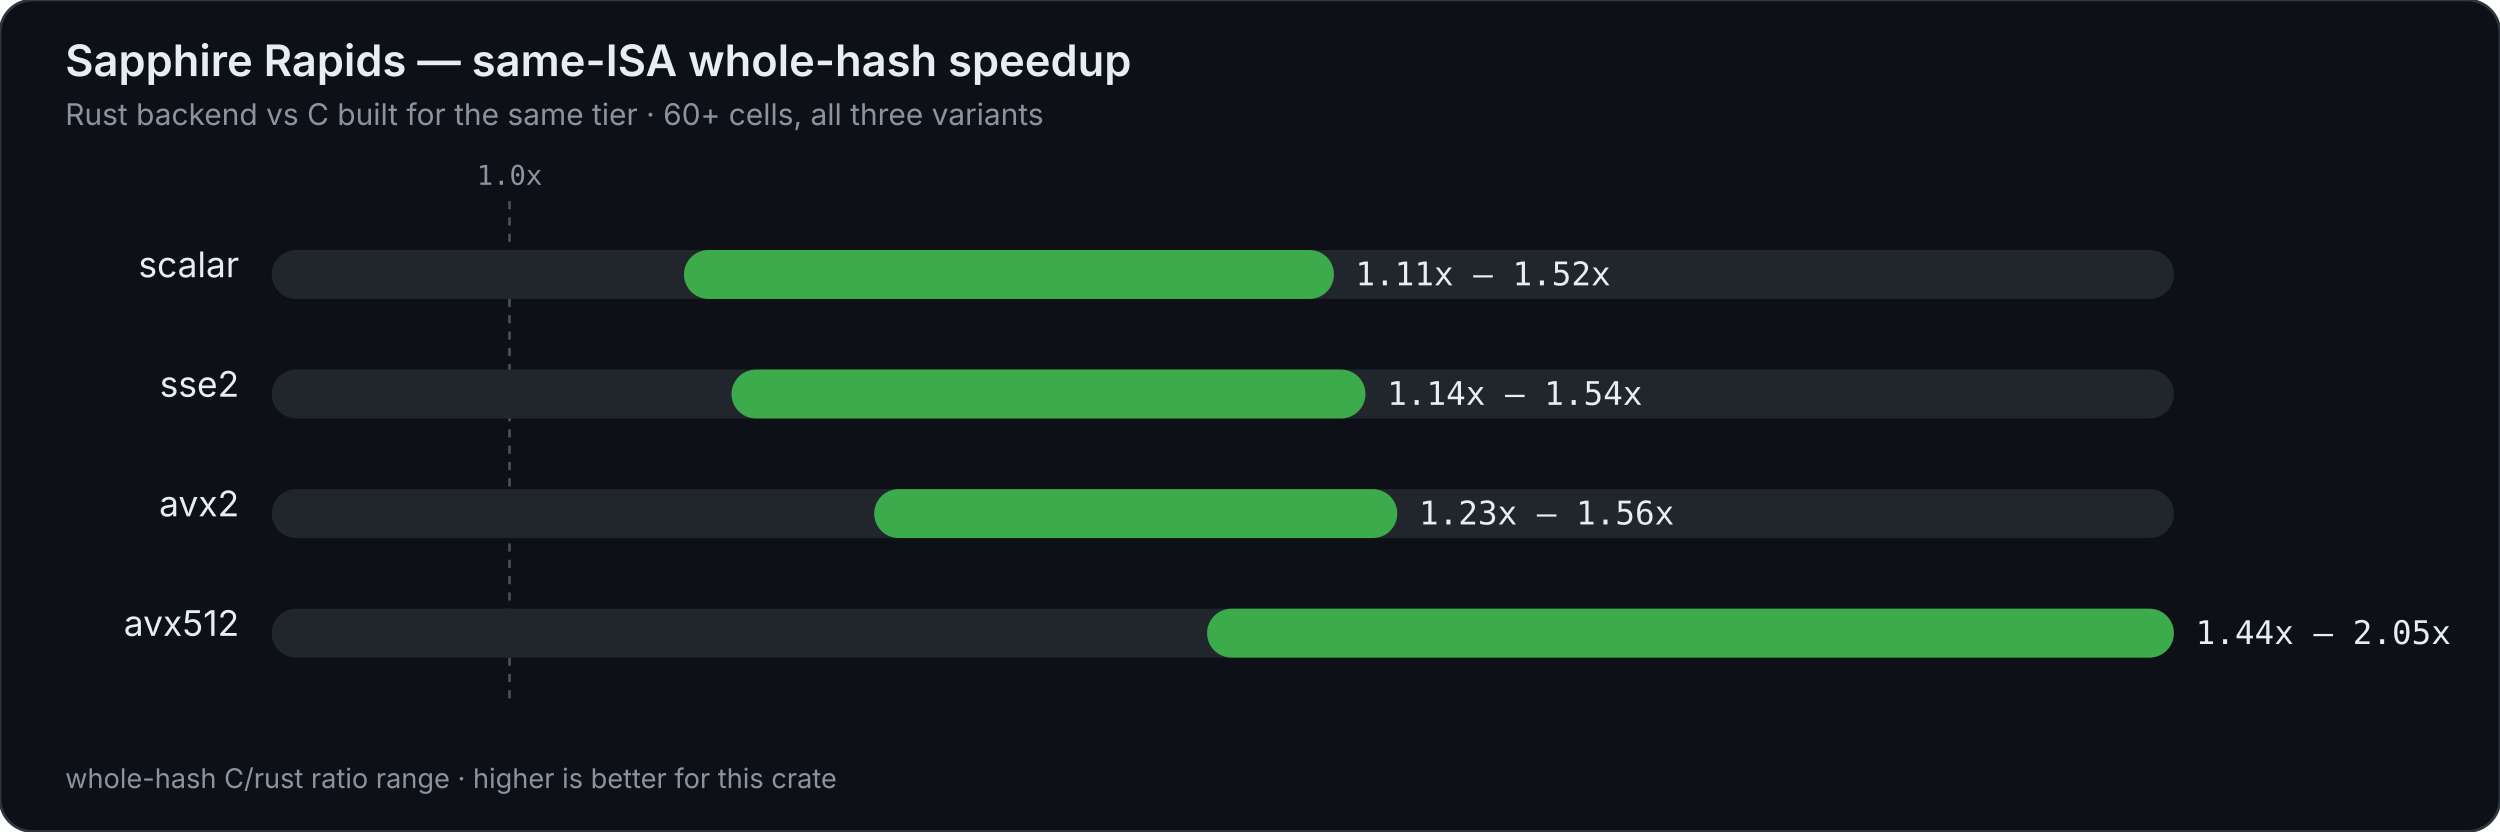
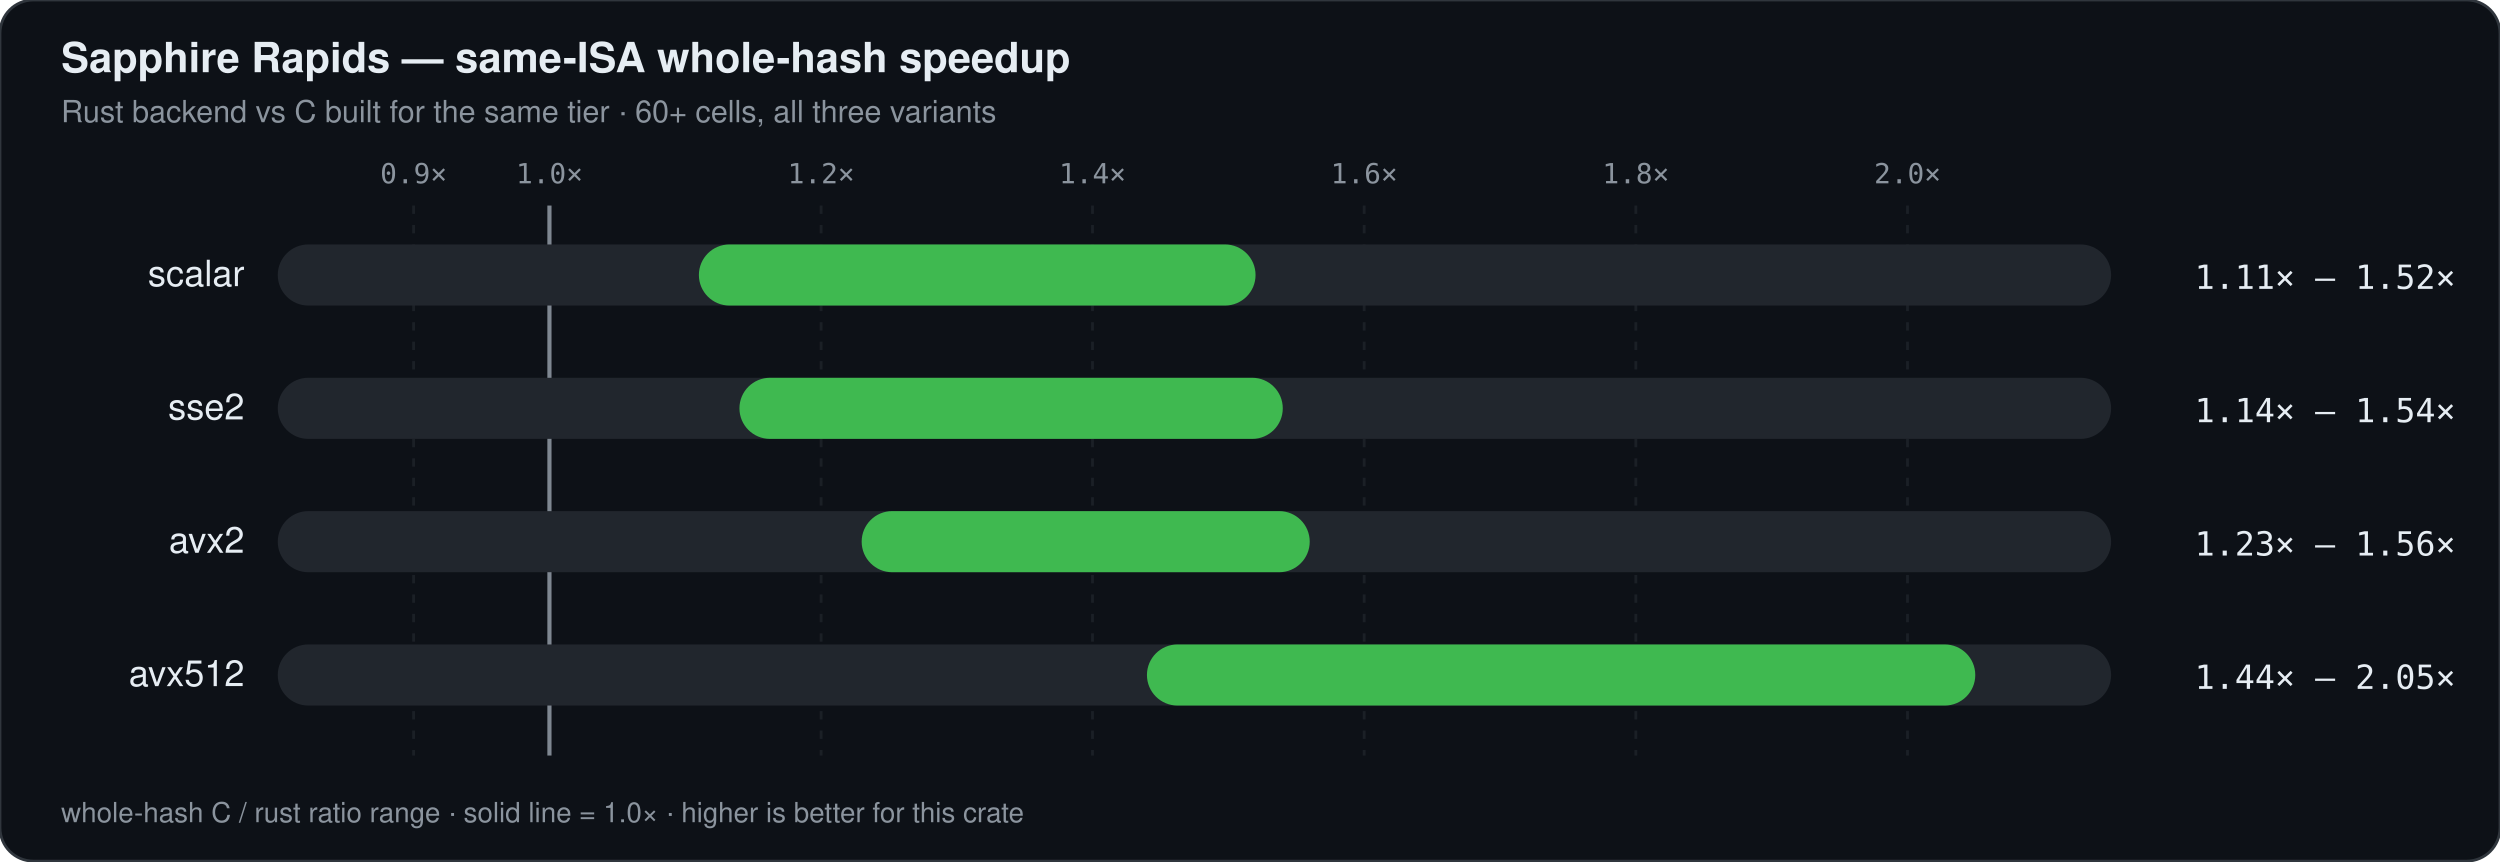
- <svg xmlns="http://www.w3.org/2000/svg" width="920" height="306" viewBox="0 0 920 306" role="img" aria-label="Sapphire Rapids — same-ISA whole-hash speedup">
-   <defs>
-     <style>
-       .bar {
-         transform-box: fill-box;
-         transform-origin: left center;
-         animation: grow 0.9s cubic-bezier(0.22, 1, 0.36, 1) both;
-       }
-       .fade { animation: fadein 0.45s ease-out both; }
-       @keyframes grow {
-         from { transform: scaleX(0); opacity: 0.35; }
-         to   { transform: scaleX(1); opacity: 0.9; }
-       }
-       @keyframes fadein { from { opacity: 0; } to { opacity: 1; } }
-       @media (prefers-reduced-motion: reduce) {
-         .bar, .fade { animation: none; }
-       }
-     </style>
-   </defs>
-   <rect width="920" height="306" rx="12" fill="#0d1117" stroke="#30363d" stroke-width="1" />
-   <text x="24" y="28" fill="#e6edf3" font-size="16" font-weight="600" font-family="ui-sans-serif,system-ui,-apple-system,Segoe UI,sans-serif">Sapphire Rapids — same-ISA whole-hash speedup</text>
-   <text x="24" y="46" fill="#8b949e" font-size="11" font-family="ui-sans-serif,system-ui,-apple-system,Segoe UI,sans-serif">Rust backend vs C built for the same tier · 60+ cells, all three variants</text>
-   <line x1="187.5" y1="74" x2="187.5" y2="258" stroke="#484f58" stroke-width="1" stroke-dasharray="3 3" />
-   <text x="187.5" y="68" text-anchor="middle" fill="#8b949e" font-size="10" font-family="ui-monospace,SFMono-Regular,Menlo,monospace">1.0x</text>
-   <rect x="100" y="92" width="700" height="18" rx="9" fill="#21262d" />
-   <rect class="bar" x="251.7" y="92" width="239.2" height="18" rx="9" fill="#3fb950" opacity="0.9" style="animation-delay:0.10s" />
-   <rect x="100" y="136" width="700" height="18" rx="9" fill="#21262d" />
-   <rect class="bar" x="269.2" y="136" width="233.3" height="18" rx="9" fill="#3fb950" opacity="0.9" style="animation-delay:0.20s" />
-   <rect x="100" y="180" width="700" height="18" rx="9" fill="#21262d" />
-   <rect class="bar" x="321.7" y="180" width="192.5" height="18" rx="9" fill="#3fb950" opacity="0.9" style="animation-delay:0.30s" />
-   <rect x="100" y="224" width="700" height="18" rx="9" fill="#21262d" />
-   <rect class="bar" x="444.2" y="224" width="355.8" height="18" rx="9" fill="#3fb950" opacity="0.9" style="animation-delay:0.40s" />
-   <text x="88" y="102" text-anchor="end" fill="#e6edf3" font-size="13" font-family="ui-sans-serif,system-ui,-apple-system,Segoe UI,sans-serif">scalar</text>
-   <text x="88" y="146" text-anchor="end" fill="#e6edf3" font-size="13" font-family="ui-sans-serif,system-ui,-apple-system,Segoe UI,sans-serif">sse2</text>
-   <text x="88" y="190" text-anchor="end" fill="#e6edf3" font-size="13" font-family="ui-sans-serif,system-ui,-apple-system,Segoe UI,sans-serif">avx2</text>
-   <text x="88" y="234" text-anchor="end" fill="#e6edf3" font-size="13" font-family="ui-sans-serif,system-ui,-apple-system,Segoe UI,sans-serif">avx512</text>
-   <text class="fade" x="498.8" y="105" fill="#e6edf3" font-size="12" font-family="ui-monospace,SFMono-Regular,Menlo,monospace" style="animation-delay:0.30s">1.11x – 1.52x</text>
-   <text class="fade" x="510.5" y="149" fill="#e6edf3" font-size="12" font-family="ui-monospace,SFMono-Regular,Menlo,monospace" style="animation-delay:0.40s">1.14x – 1.54x</text>
-   <text class="fade" x="522.2" y="193" fill="#e6edf3" font-size="12" font-family="ui-monospace,SFMono-Regular,Menlo,monospace" style="animation-delay:0.50s">1.23x – 1.56x</text>
-   <text class="fade" x="808.0" y="237" fill="#e6edf3" font-size="12" font-family="ui-monospace,SFMono-Regular,Menlo,monospace" style="animation-delay:0.60s">1.44x – 2.05x</text>
-   <text x="24" y="290" fill="#8b949e" font-size="10" font-family="ui-sans-serif,system-ui,-apple-system,Segoe UI,sans-serif">whole-hash C/rust ratio range · higher is better for this crate</text>
+ <svg xmlns="http://www.w3.org/2000/svg" width="900" height="310" viewBox="0 0 900 310" role="img" aria-label="Sapphire Rapids — same-ISA whole-hash speedup">
+   <rect width="900" height="310" rx="12" fill="#0d1117" stroke="#30363d" stroke-width="1" />
+   <text x="22" y="26" fill="#e6edf3" font-size="15" font-weight="600" font-family="ui-sans-serif,system-ui,-apple-system,Segoe UI,Helvetica,Arial,sans-serif">Sapphire Rapids — same-ISA whole-hash speedup</text>
+   <text x="22" y="44" fill="#8b949e" font-size="11" font-family="ui-sans-serif,system-ui,-apple-system,Segoe UI,Helvetica,Arial,sans-serif">Rust backend vs C built for the same tier · 60+ cells, all three variants</text>
+   <line x1="148.9" y1="74" x2="148.9" y2="272" stroke="#30363d" stroke-width="1" stroke-dasharray="3 4" opacity="0.4" />
+   <text x="148.9" y="66" text-anchor="middle" fill="#8b949e" font-size="10" font-family="ui-monospace,SFMono-Regular,Menlo,Consolas,monospace">0.9×</text>
+   <line x1="197.8" y1="74" x2="197.8" y2="272" stroke="#8b949e" stroke-width="1.5" stroke-dasharray="" opacity="0.9" />
+   <text x="197.8" y="66" text-anchor="middle" fill="#8b949e" font-size="10" font-family="ui-monospace,SFMono-Regular,Menlo,Consolas,monospace">1.0×</text>
+   <line x1="295.6" y1="74" x2="295.6" y2="272" stroke="#30363d" stroke-width="1" stroke-dasharray="3 4" opacity="0.4" />
+   <text x="295.6" y="66" text-anchor="middle" fill="#8b949e" font-size="10" font-family="ui-monospace,SFMono-Regular,Menlo,Consolas,monospace">1.2×</text>
+   <line x1="393.3" y1="74" x2="393.3" y2="272" stroke="#30363d" stroke-width="1" stroke-dasharray="3 4" opacity="0.4" />
+   <text x="393.3" y="66" text-anchor="middle" fill="#8b949e" font-size="10" font-family="ui-monospace,SFMono-Regular,Menlo,Consolas,monospace">1.4×</text>
+   <line x1="491.1" y1="74" x2="491.1" y2="272" stroke="#30363d" stroke-width="1" stroke-dasharray="3 4" opacity="0.4" />
+   <text x="491.1" y="66" text-anchor="middle" fill="#8b949e" font-size="10" font-family="ui-monospace,SFMono-Regular,Menlo,Consolas,monospace">1.6×</text>
+   <line x1="588.9" y1="74" x2="588.9" y2="272" stroke="#30363d" stroke-width="1" stroke-dasharray="3 4" opacity="0.4" />
+   <text x="588.9" y="66" text-anchor="middle" fill="#8b949e" font-size="10" font-family="ui-monospace,SFMono-Regular,Menlo,Consolas,monospace">1.8×</text>
+   <line x1="686.7" y1="74" x2="686.7" y2="272" stroke="#30363d" stroke-width="1" stroke-dasharray="3 4" opacity="0.4" />
+   <text x="686.7" y="66" text-anchor="middle" fill="#8b949e" font-size="10" font-family="ui-monospace,SFMono-Regular,Menlo,Consolas,monospace">2.0×</text>
+   <text x="88" y="103" text-anchor="end" fill="#e6edf3" font-size="13" font-family="ui-sans-serif,system-ui,-apple-system,Segoe UI,Helvetica,Arial,sans-serif">scalar</text>
+   <rect x="100" y="88" width="660" height="22" rx="11" fill="#21262d" />
+   <rect x="251.6" y="88" width="200.4" height="22" rx="11" fill="#3fb950">
+     <animate attributeName="width" values="0;0;200.4" dur="0.90s" begin="0s" fill="freeze" calcMode="spline" keyTimes="0;0.111;1" keySplines="0 0 1 1;0.25 0.1 0.25 1" />
+   </rect>
+   <text x="884.0" y="104.0" text-anchor="end" fill="#e6edf3" font-size="12" font-weight="400" font-family="ui-monospace,SFMono-Regular,Menlo,Consolas,monospace" opacity="1">
+     <animate attributeName="opacity" values="0;0;1" dur="0.95s" begin="0s" fill="freeze" keyTimes="0;0.632;1" />1.11× – 1.52×</text>
+   <text x="88" y="151" text-anchor="end" fill="#e6edf3" font-size="13" font-family="ui-sans-serif,system-ui,-apple-system,Segoe UI,Helvetica,Arial,sans-serif">sse2</text>
+   <rect x="100" y="136" width="660" height="22" rx="11" fill="#21262d" />
+   <rect x="266.2" y="136" width="195.6" height="22" rx="11" fill="#3fb950">
+     <animate attributeName="width" values="0;0;195.6" dur="1.00s" begin="0s" fill="freeze" calcMode="spline" keyTimes="0;0.200;1" keySplines="0 0 1 1;0.25 0.1 0.25 1" />
+   </rect>
+   <text x="884.0" y="152.0" text-anchor="end" fill="#e6edf3" font-size="12" font-weight="400" font-family="ui-monospace,SFMono-Regular,Menlo,Consolas,monospace" opacity="1">
+     <animate attributeName="opacity" values="0;0;1" dur="1.05s" begin="0s" fill="freeze" keyTimes="0;0.667;1" />1.14× – 1.54×</text>
+   <text x="88" y="199" text-anchor="end" fill="#e6edf3" font-size="13" font-family="ui-sans-serif,system-ui,-apple-system,Segoe UI,Helvetica,Arial,sans-serif">avx2</text>
+   <rect x="100" y="184" width="660" height="22" rx="11" fill="#21262d" />
+   <rect x="310.2" y="184" width="161.3" height="22" rx="11" fill="#3fb950">
+     <animate attributeName="width" values="0;0;161.3" dur="1.10s" begin="0s" fill="freeze" calcMode="spline" keyTimes="0;0.273;1" keySplines="0 0 1 1;0.25 0.1 0.25 1" />
+   </rect>
+   <text x="884.0" y="200.0" text-anchor="end" fill="#e6edf3" font-size="12" font-weight="400" font-family="ui-monospace,SFMono-Regular,Menlo,Consolas,monospace" opacity="1">
+     <animate attributeName="opacity" values="0;0;1" dur="1.15s" begin="0s" fill="freeze" keyTimes="0;0.696;1" />1.23× – 1.56×</text>
+   <text x="88" y="247" text-anchor="end" fill="#e6edf3" font-size="13" font-family="ui-sans-serif,system-ui,-apple-system,Segoe UI,Helvetica,Arial,sans-serif">avx512</text>
+   <rect x="100" y="232" width="660" height="22" rx="11" fill="#21262d" />
+   <rect x="412.9" y="232" width="298.2" height="22" rx="11" fill="#3fb950">
+     <animate attributeName="width" values="0;0;298.2" dur="1.20s" begin="0s" fill="freeze" calcMode="spline" keyTimes="0;0.333;1" keySplines="0 0 1 1;0.25 0.1 0.25 1" />
+   </rect>
+   <text x="884.0" y="248.0" text-anchor="end" fill="#e6edf3" font-size="12" font-weight="400" font-family="ui-monospace,SFMono-Regular,Menlo,Consolas,monospace" opacity="1">
+     <animate attributeName="opacity" values="0;0;1" dur="1.25s" begin="0s" fill="freeze" keyTimes="0;0.720;1" />1.44× – 2.05×</text>
+   <text x="22" y="296" fill="#8b949e" font-size="10" font-family="ui-sans-serif,system-ui,-apple-system,Segoe UI,Helvetica,Arial,sans-serif">whole-hash C / rust ratio range · solid line = 1.0× · higher is better for this crate</text>
</svg>
